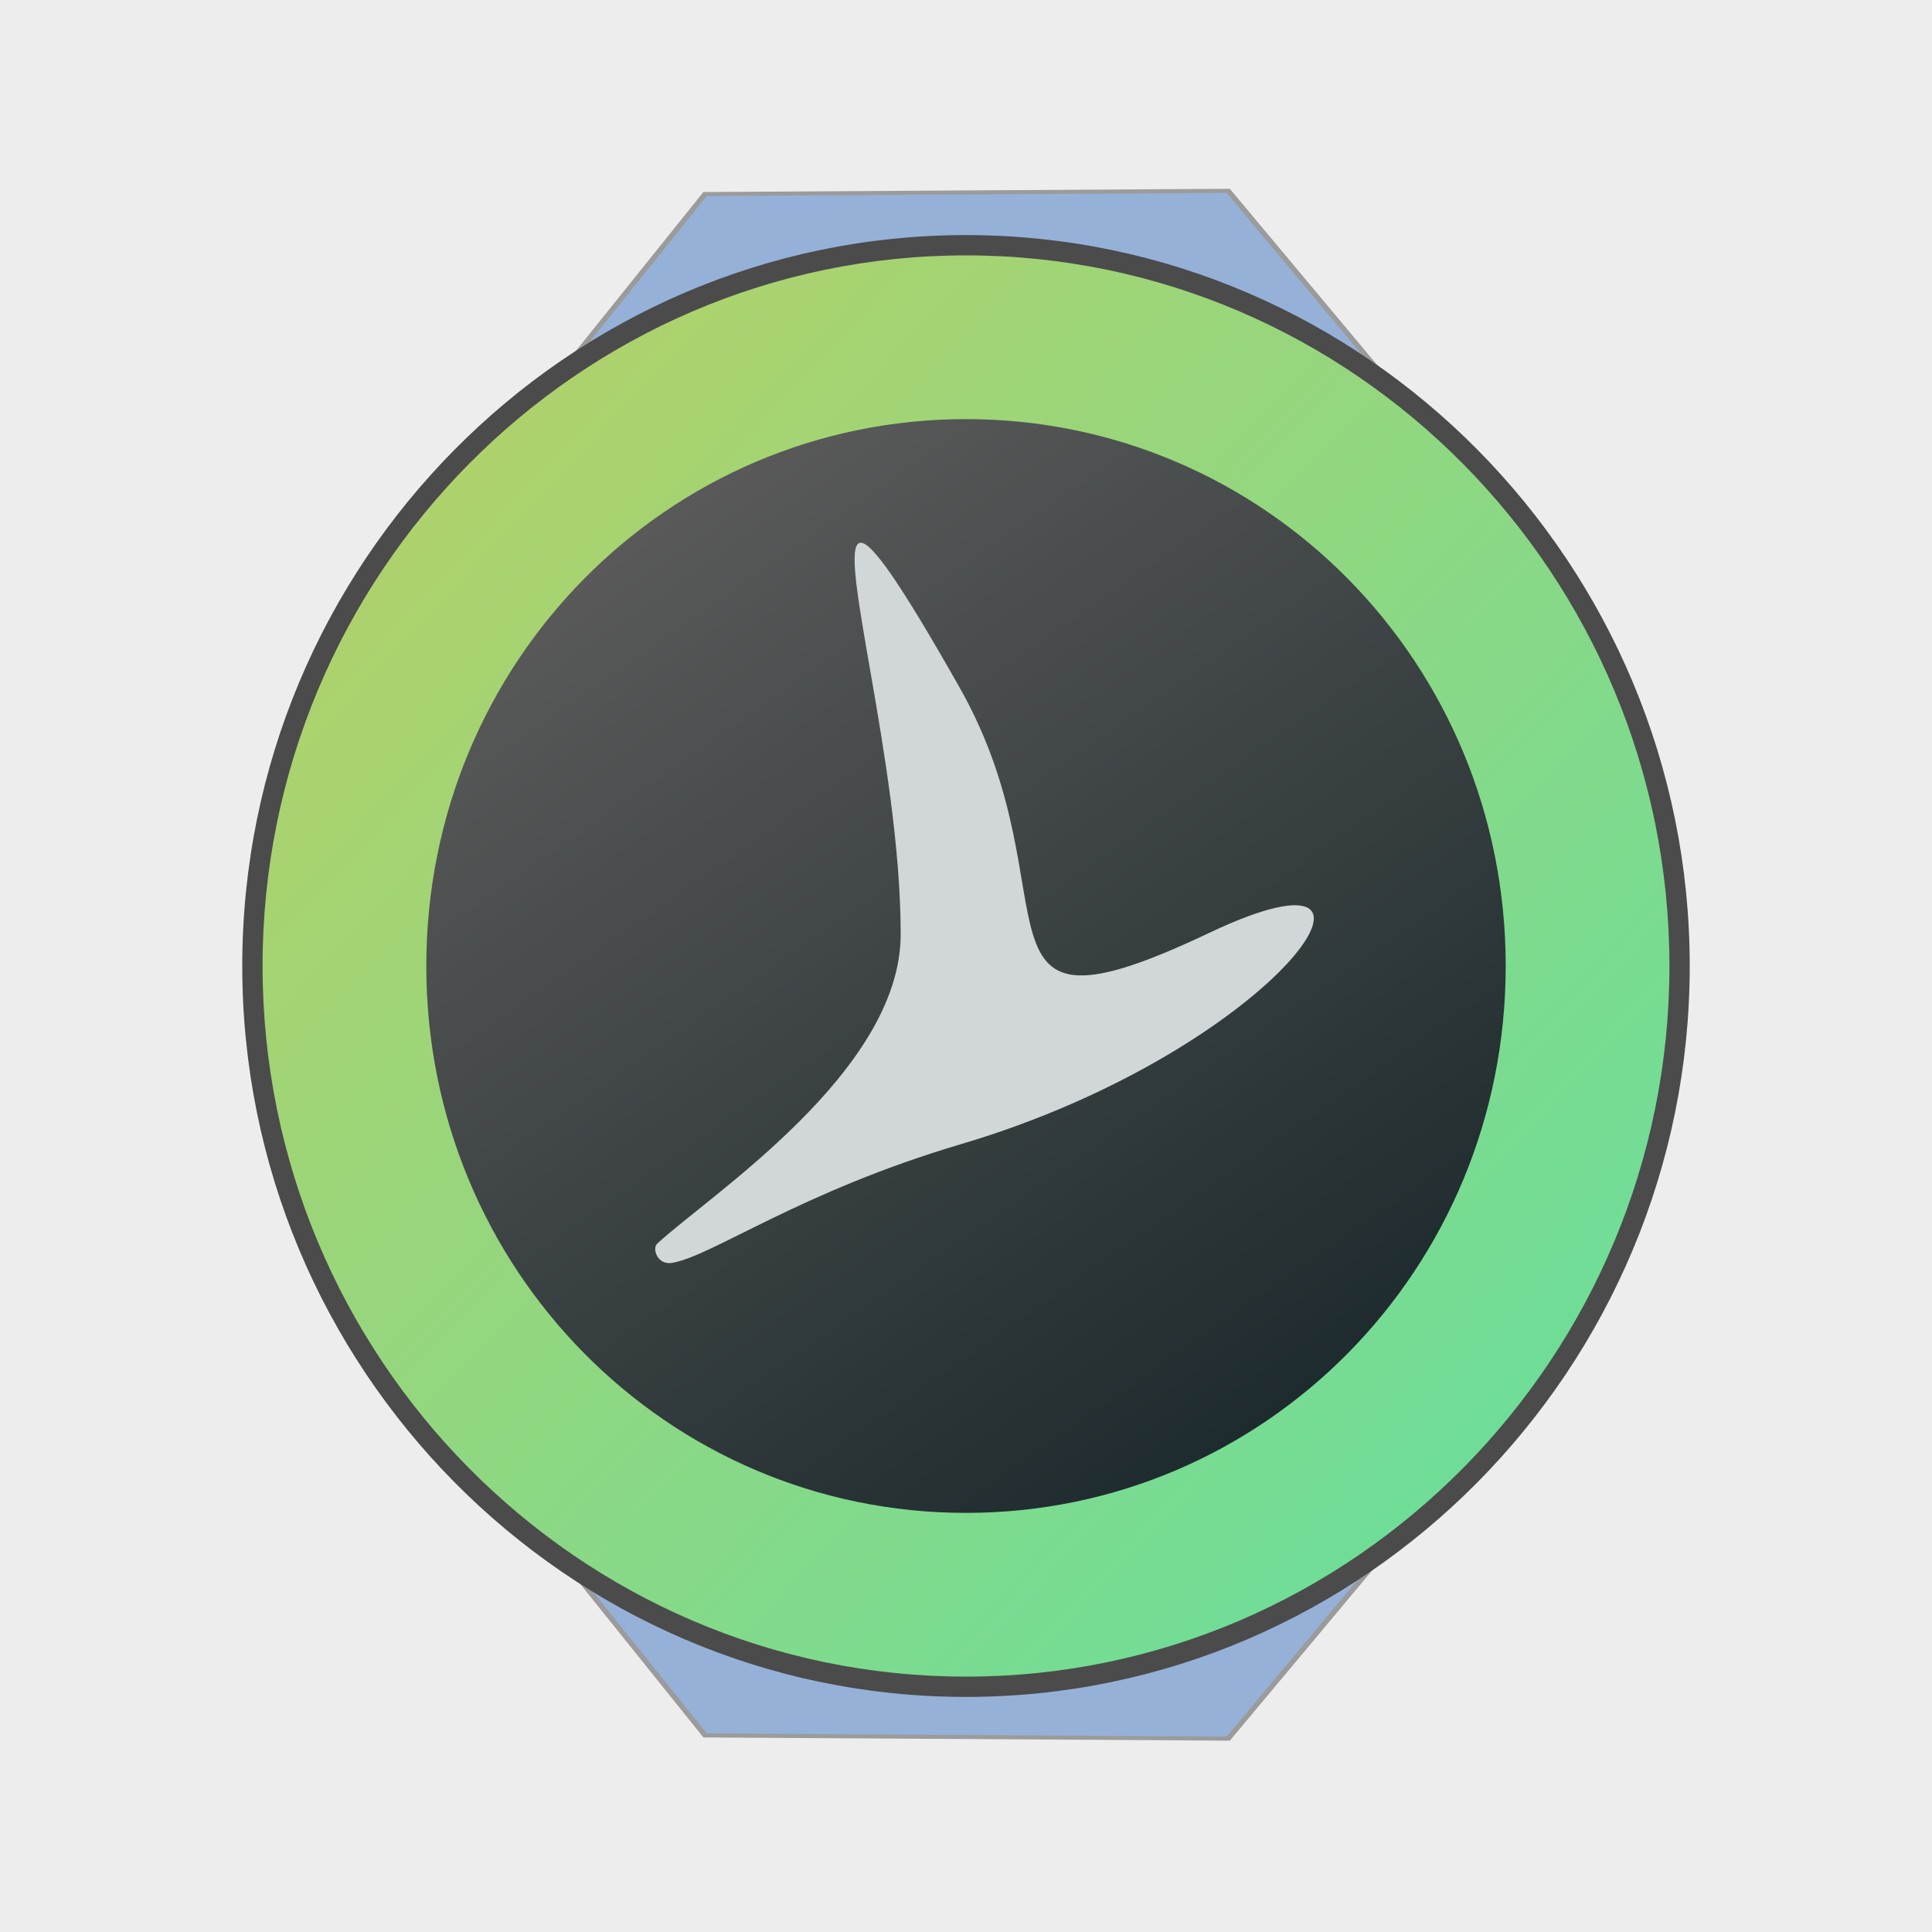
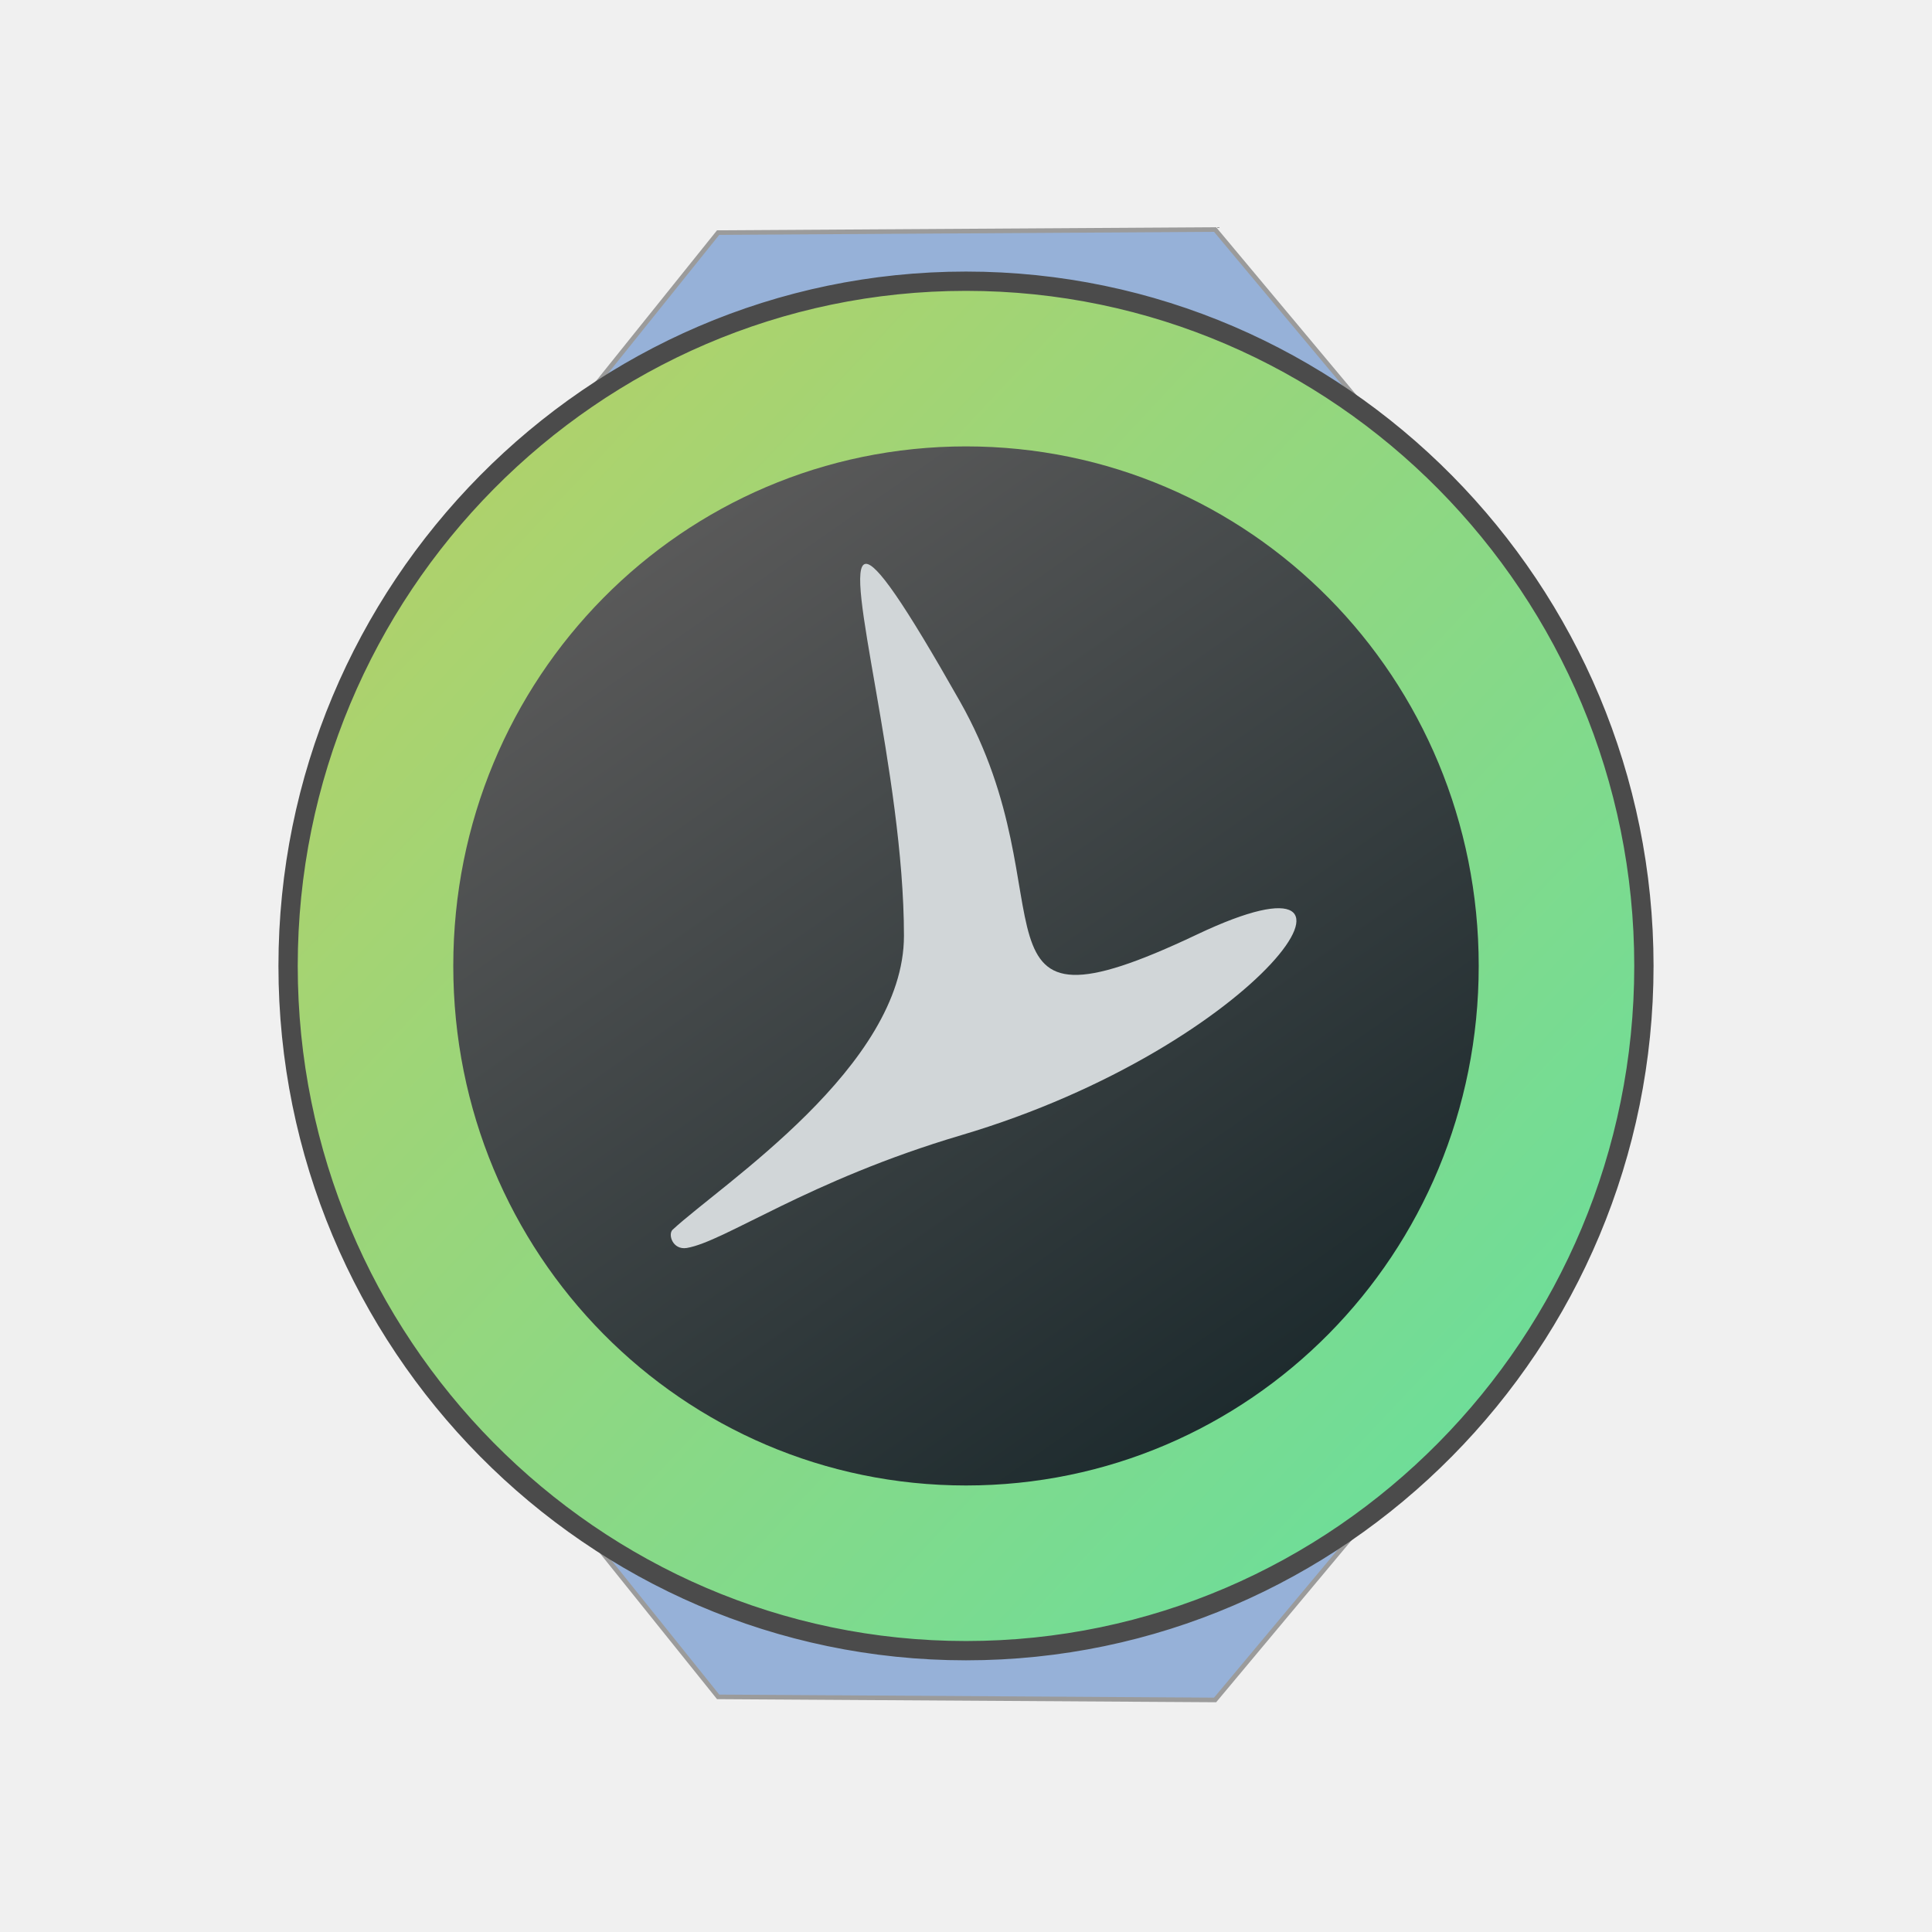
<svg xmlns="http://www.w3.org/2000/svg" xmlns:xlink="http://www.w3.org/1999/xlink" width="200mm" height="200mm" viewBox="0 0 200 200" version="1.1" id="svg5">
  <defs id="defs2">
    <linearGradient id="linearGradient2378">
      <stop style="stop-color:#1e2b2e;stop-opacity:1;" offset="0" id="stop2374" />
      <stop style="stop-color:#595959;stop-opacity:1;" offset="1" id="stop2376" />
    </linearGradient>
    <linearGradient id="linearGradient10990">
      <stop style="stop-color:#aed26c;stop-opacity:1;" offset="0" id="stop10986" />
      <stop style="stop-color:#6fdd98;stop-opacity:1;" offset="1" id="stop10988" />
    </linearGradient>
    <linearGradient id="linearGradient3750">
      <stop style="stop-color:#000000;stop-opacity:1;" offset="0" id="stop3758" />
      <stop style="stop-color:#000000;stop-opacity:0;" offset="1" id="stop3760" />
    </linearGradient>
    <filter height="4.847" width="4.896" y="-1.784" x="-1.807" style="color-interpolation-filters:sRGB;" id="filter7412">
      <feGaussianBlur stdDeviation="5" in="SourceAlpha" result="result1" id="feGaussianBlur7400" />
      <feComposite operator="arithmetic" k2="3.2" k1="-1" k4="-2" result="result3" in2="result1" id="feComposite7402" k3="0" />
      <feColorMatrix values="1 0 0 0 0 0 1 0 0 0 0 0 1 0 0 0 0 0 10 0 " result="result2" id="feColorMatrix7404" />
      <feComposite result="fbSourceGraphic" in="SourceGraphic" operator="out" in2="result2" id="feComposite7406" />
      <feBlend mode="multiply" in="result1" in2="fbSourceGraphic" result="result91" id="feBlend7408" />
      <feBlend mode="screen" in="fbSourceGraphic" in2="result91" id="feBlend7410" result="fbSourceGraphic" />
      <feColorMatrix result="fbSourceGraphicAlpha" in="fbSourceGraphic" values="0 0 0 -1 0 0 0 0 -1 0 0 0 0 -1 0 0 0 0 1 0" id="feColorMatrix8612" />
      <feColorMatrix id="feColorMatrix8614" values="0 0 0 0 0 0 0 0 0 0 0 0 0 0 0 0.21 0.72 0.07 0 0 " result="result1" in="fbSourceGraphic" />
      <feColorMatrix id="feColorMatrix8616" values="1 0 0 0 0 0 1 0 0 0 0 0 1 0 0 0 0 0 2 0 " result="result9" />
      <feComposite in2="result9" id="feComposite8618" in="fbSourceGraphic" operator="in" result="result4" />
      <feFlood id="feFlood8620" result="result2" flood-color="rgb(0,0,0)" />
      <feComposite in2="result9" id="feComposite8622" operator="in" result="result10" />
      <feComposite in2="result4" id="feComposite8624" operator="atop" />
      <feGaussianBlur id="feGaussianBlur8626" stdDeviation="3" result="result8" />
      <feOffset id="feOffset8628" dx="3" dy="3" result="result3" in="result8" />
      <feFlood id="feFlood8630" flood-opacity="1" flood-color="rgb(219,173,62)" result="result5" />
      <feMerge id="feMerge8632" result="result6">
        <feMergeNode id="feMergeNode8634" in="result5" />
        <feMergeNode id="feMergeNode8636" in="result3" />
        <feMergeNode id="feMergeNode8638" in="result4" />
      </feMerge>
      <feComposite in2="fbSourceGraphic" id="feComposite8640" operator="in" result="result7" />
    </filter>
    <filter x="-0.158" y="-0.158" width="1.316" height="1.316" style="color-interpolation-filters:sRGB;" id="filter8338">
      <feGaussianBlur stdDeviation="1" result="result1" id="feGaussianBlur8316" />
      <feComposite in="result1" in2="result1" result="result4" operator="in" id="feComposite8318" />
      <feGaussianBlur stdDeviation="7" result="result6" in="result4" id="feGaussianBlur8320" />
      <feComposite operator="over" in="result6" in2="result4" result="result8" id="feComposite8322" />
      <feComposite operator="in" result="fbSourceGraphic" in="result6" in2="result8" id="feComposite8324" />
      <feSpecularLighting specularExponent="45" specularConstant="2" surfaceScale="2.5" lighting-color="rgb(255,255,255)" result="result1" in="fbSourceGraphic" id="feSpecularLighting8328">
        <fePointLight z="20000" y="-10000" x="-5000" id="fePointLight8326" />
      </feSpecularLighting>
      <feComposite operator="in" result="result2" in="result1" in2="fbSourceGraphic" id="feComposite8330" />
      <feComposite k3="1.5" k2="1.2" operator="arithmetic" result="result4" in="fbSourceGraphic" in2="result2" id="feComposite8332" k1="0" k4="0" />
      <feComposite operator="over" in2="result4" result="result9" id="feComposite8334" />
      <feBlend mode="screen" in2="result9" id="feBlend8336" />
    </filter>
    <filter height="1.917" width="4.896" y="-0.425" x="-1.807" style="color-interpolation-filters:sRGB" id="filter7412-7">
      <feGaussianBlur stdDeviation="5" in="SourceAlpha" result="result1" id="feGaussianBlur7400-5" />
      <feComposite operator="arithmetic" k2="3.2" k1="-1" k4="-2" result="result3" in2="result1" id="feComposite7402-3" k3="0" />
      <feColorMatrix values="1 0 0 0 0 0 1 0 0 0 0 0 1 0 0 0 0 0 10 0 " result="result2" id="feColorMatrix7404-5" />
      <feComposite result="fbSourceGraphic" in="SourceGraphic" operator="out" in2="result2" id="feComposite7406-6" />
      <feBlend mode="multiply" in="result1" in2="fbSourceGraphic" result="result91" id="feBlend7408-2" />
      <feBlend mode="screen" in="fbSourceGraphic" in2="result91" id="feBlend7410-9" result="fbSourceGraphic" />
      <feColorMatrix result="fbSourceGraphicAlpha" in="fbSourceGraphic" values="0 0 0 -1 0 0 0 0 -1 0 0 0 0 -1 0 0 0 0 1 0" id="feColorMatrix8612-1" />
      <feColorMatrix id="feColorMatrix8614-2" values="0 0 0 0 0 0 0 0 0 0 0 0 0 0 0 0.21 0.72 0.07 0 0 " result="result1" in="fbSourceGraphic" />
      <feColorMatrix id="feColorMatrix8616-7" values="1 0 0 0 0 0 1 0 0 0 0 0 1 0 0 0 0 0 2 0 " result="result9" />
      <feComposite in2="result9" id="feComposite8618-0" in="fbSourceGraphic" operator="in" result="result4" />
      <feFlood id="feFlood8620-9" result="result2" flood-color="rgb(0,0,0)" />
      <feComposite in2="result9" id="feComposite8622-3" operator="in" result="result10" />
      <feComposite in2="result4" id="feComposite8624-6" operator="atop" />
      <feGaussianBlur id="feGaussianBlur8626-0" stdDeviation="3" result="result8" />
      <feOffset id="feOffset8628-6" dx="3" dy="3" result="result3" in="result8" />
      <feFlood id="feFlood8630-2" flood-opacity="1" flood-color="rgb(219,173,62)" result="result5" />
      <feMerge id="feMerge8632-6" result="result6">
        <feMergeNode id="feMergeNode8634-1" in="result5" />
        <feMergeNode id="feMergeNode8636-8" in="result3" />
        <feMergeNode id="feMergeNode8638-7" in="result4" />
      </feMerge>
      <feComposite in2="fbSourceGraphic" id="feComposite8640-9" operator="in" result="result7" />
    </filter>
    <linearGradient xlink:href="#linearGradient10990" id="linearGradient10992" x1="47.653" y1="50.662" x2="155.093" y2="151.371" gradientUnits="userSpaceOnUse" gradientTransform="translate(3.2725386e-4,-1.41406)" />
    <linearGradient xlink:href="#linearGradient2378" id="linearGradient2380" x1="142.328" y1="140.301" x2="77.948" y2="48.013" gradientUnits="userSpaceOnUse" />
  </defs>
  <g id="layer1" transform="translate(-1.083333)">
-     <rect style="mix-blend-mode:normal;fill:#ededed;fill-opacity:1;stroke:#d1d1d1;stroke-width:0;stroke-miterlimit:4;stroke-dasharray:none;stroke-opacity:1" id="rect1125-6" width="200" height="200" x="1.083" y="0" />
-     <path id="path7202-5" style="fill:#96b1d8;fill-opacity:1;stroke:#9b9b9b;stroke-width:1.586;stroke-linecap:round;stroke-opacity:1;stroke-dasharray:none" d="M 96.876 -683.631 L -28.105 -611.635 L -28.215 -499.505 L 196.19 -626.162 L 96.876 -683.631 z M 172.263 -144.309 L 268.314 -86.454 L 394.541 -156.243 L 396.668 -270.966 L 172.263 -144.309 z " transform="matrix(0.3269887,0.1300499,-0.1845571,0.2304156,-29.61976,164.6745)" />
-     <g id="path31" style="stroke:none;stroke-width:2;stroke-dasharray:none">
-       <circle style="fill:url(#linearGradient2380);stroke:none;stroke-width:2;stroke-linecap:round;fill-opacity:1;stroke-dasharray:none" id="path1154" cx="100.637" cy="100.24" r="67.978" />
+     <rect style="mix-blend-mode:normal;fill:#ffffff;fill-opacity:0.003;stroke:none;stroke-width:0;stroke-miterlimit:4;stroke-dasharray:none;stroke-opacity:1" id="rect1125-6" width="200" height="200" x="1.083" y="0" />
+     <path id="path7202-5" style="fill:#96b1d8;fill-opacity:1;stroke:#9b9b9b;stroke-width:0.475;stroke-linecap:round;stroke-dasharray:none;stroke-opacity:1" d="m 126.869,23.76 -51.447,0.319 -19.694,24.531 91.916,-2e-6 z M 55.729,151.128 l 19.694,24.531 51.447,0.319 20.775,-24.85 z" />
+     <g id="path31" style="stroke:none;stroke-width:2;stroke-dasharray:none" transform="matrix(0.95,0,0,0.95,5.054167,4.993442)">
+       <circle style="fill:url(#linearGradient2380);fill-opacity:1;stroke:none;stroke-width:2;stroke-linecap:round;stroke-dasharray:none" id="path1154" cx="100.637" cy="100.24" r="67.978" />
      <path id="path492" style="fill:#d1d6d8;fill-opacity:1;stroke:none;stroke-width:2;stroke-linecap:round;stroke-dasharray:none" d="m 90.156,56.185 c -2.632,0.195 4.166,22.832 4.166,40.532 0,14.223 -19.87,27.072 -25.22,32.037 -0.513,0.518 0.022,2.214 1.544,1.981 4.146,-0.688 13.213,-7.347 29.915,-12.292 32.715,-9.687 48.691,-32.779 25.691,-21.868 C 99.736,109.154 112.758,92.94 100.415,71.159 94.274,60.323 91.309,56.099 90.156,56.185 Z" />
-       <g id="path914" style="stroke-width:2;stroke-dasharray:none;stroke:none">
-         <path style="color:#000000;fill:url(#linearGradient10992);fill-rule:evenodd;stroke:none;stroke-width:2;font-variation-settings:normal;opacity:1;fill-opacity:1;stroke-linecap:butt;stroke-linejoin:miter;stroke-miterlimit:4;stroke-dasharray:none;stroke-dashoffset:0;stroke-opacity:1;stop-color:#000000;stop-opacity:1" d="m 101.084,25.387 c -40.746,2e-6 -73.871,33.567 -73.871,74.613 0,41.046 33.125,74.613 73.871,74.613 40.746,1e-5 73.869,-33.567 73.869,-74.613 0,-41.046 -33.123,-74.613 -73.869,-74.613 z m 0,18 c 30.907,-4e-6 55.869,25.185 55.869,56.613 1e-5,31.428 -24.962,56.613 -55.869,56.613 -30.907,0 -55.871,-25.185 -55.871,-56.613 10e-7,-31.428 24.964,-56.613 55.871,-56.613 z" id="path14194" />
+       <g id="path914" style="stroke:none;stroke-width:2;stroke-dasharray:none">
+         <path style="color:#000000;font-variation-settings:normal;opacity:1;fill:url(#linearGradient10992);fill-opacity:1;fill-rule:evenodd;stroke:none;stroke-width:2;stroke-linecap:butt;stroke-linejoin:miter;stroke-miterlimit:4;stroke-dasharray:none;stroke-dashoffset:0;stroke-opacity:1;stop-color:#000000;stop-opacity:1" d="m 101.084,25.387 c -40.746,2e-6 -73.871,33.567 -73.871,74.613 0,41.046 33.125,74.613 73.871,74.613 40.746,1e-5 73.869,-33.567 73.869,-74.613 0,-41.046 -33.123,-74.613 -73.869,-74.613 z m 0,18 c 30.907,-4e-6 55.869,25.185 55.869,56.613 1e-5,31.428 -24.962,56.613 -55.869,56.613 -30.907,0 -55.871,-25.185 -55.871,-56.613 10e-7,-31.428 24.964,-56.613 55.871,-56.613 z" id="path14194" />
        <path id="path14170" style="color:#000000;fill:#4b4b4b;fill-opacity:1;fill-rule:evenodd;stroke:#4b4b4b;stroke-width:0.5;stroke-dasharray:none;stroke-opacity:1" d="m 101.084,24.586 c -41.186,2e-6 -74.672,33.938 -74.672,75.414 0,41.476 33.486,75.415 74.672,75.415 41.186,2e-5 74.67,-33.938 74.67,-75.415 0,-41.476 -33.484,-75.414 -74.67,-75.414 z m 0,1.602 c 40.307,-4e-6 73.068,33.197 73.068,73.812 1e-5,40.615 -32.762,73.813 -73.068,73.813 -40.307,0 -73.07,-33.197 -73.07,-73.813 0,-40.615 32.764,-73.812 73.07,-73.812 z" />
      </g>
    </g>
  </g>
</svg>
